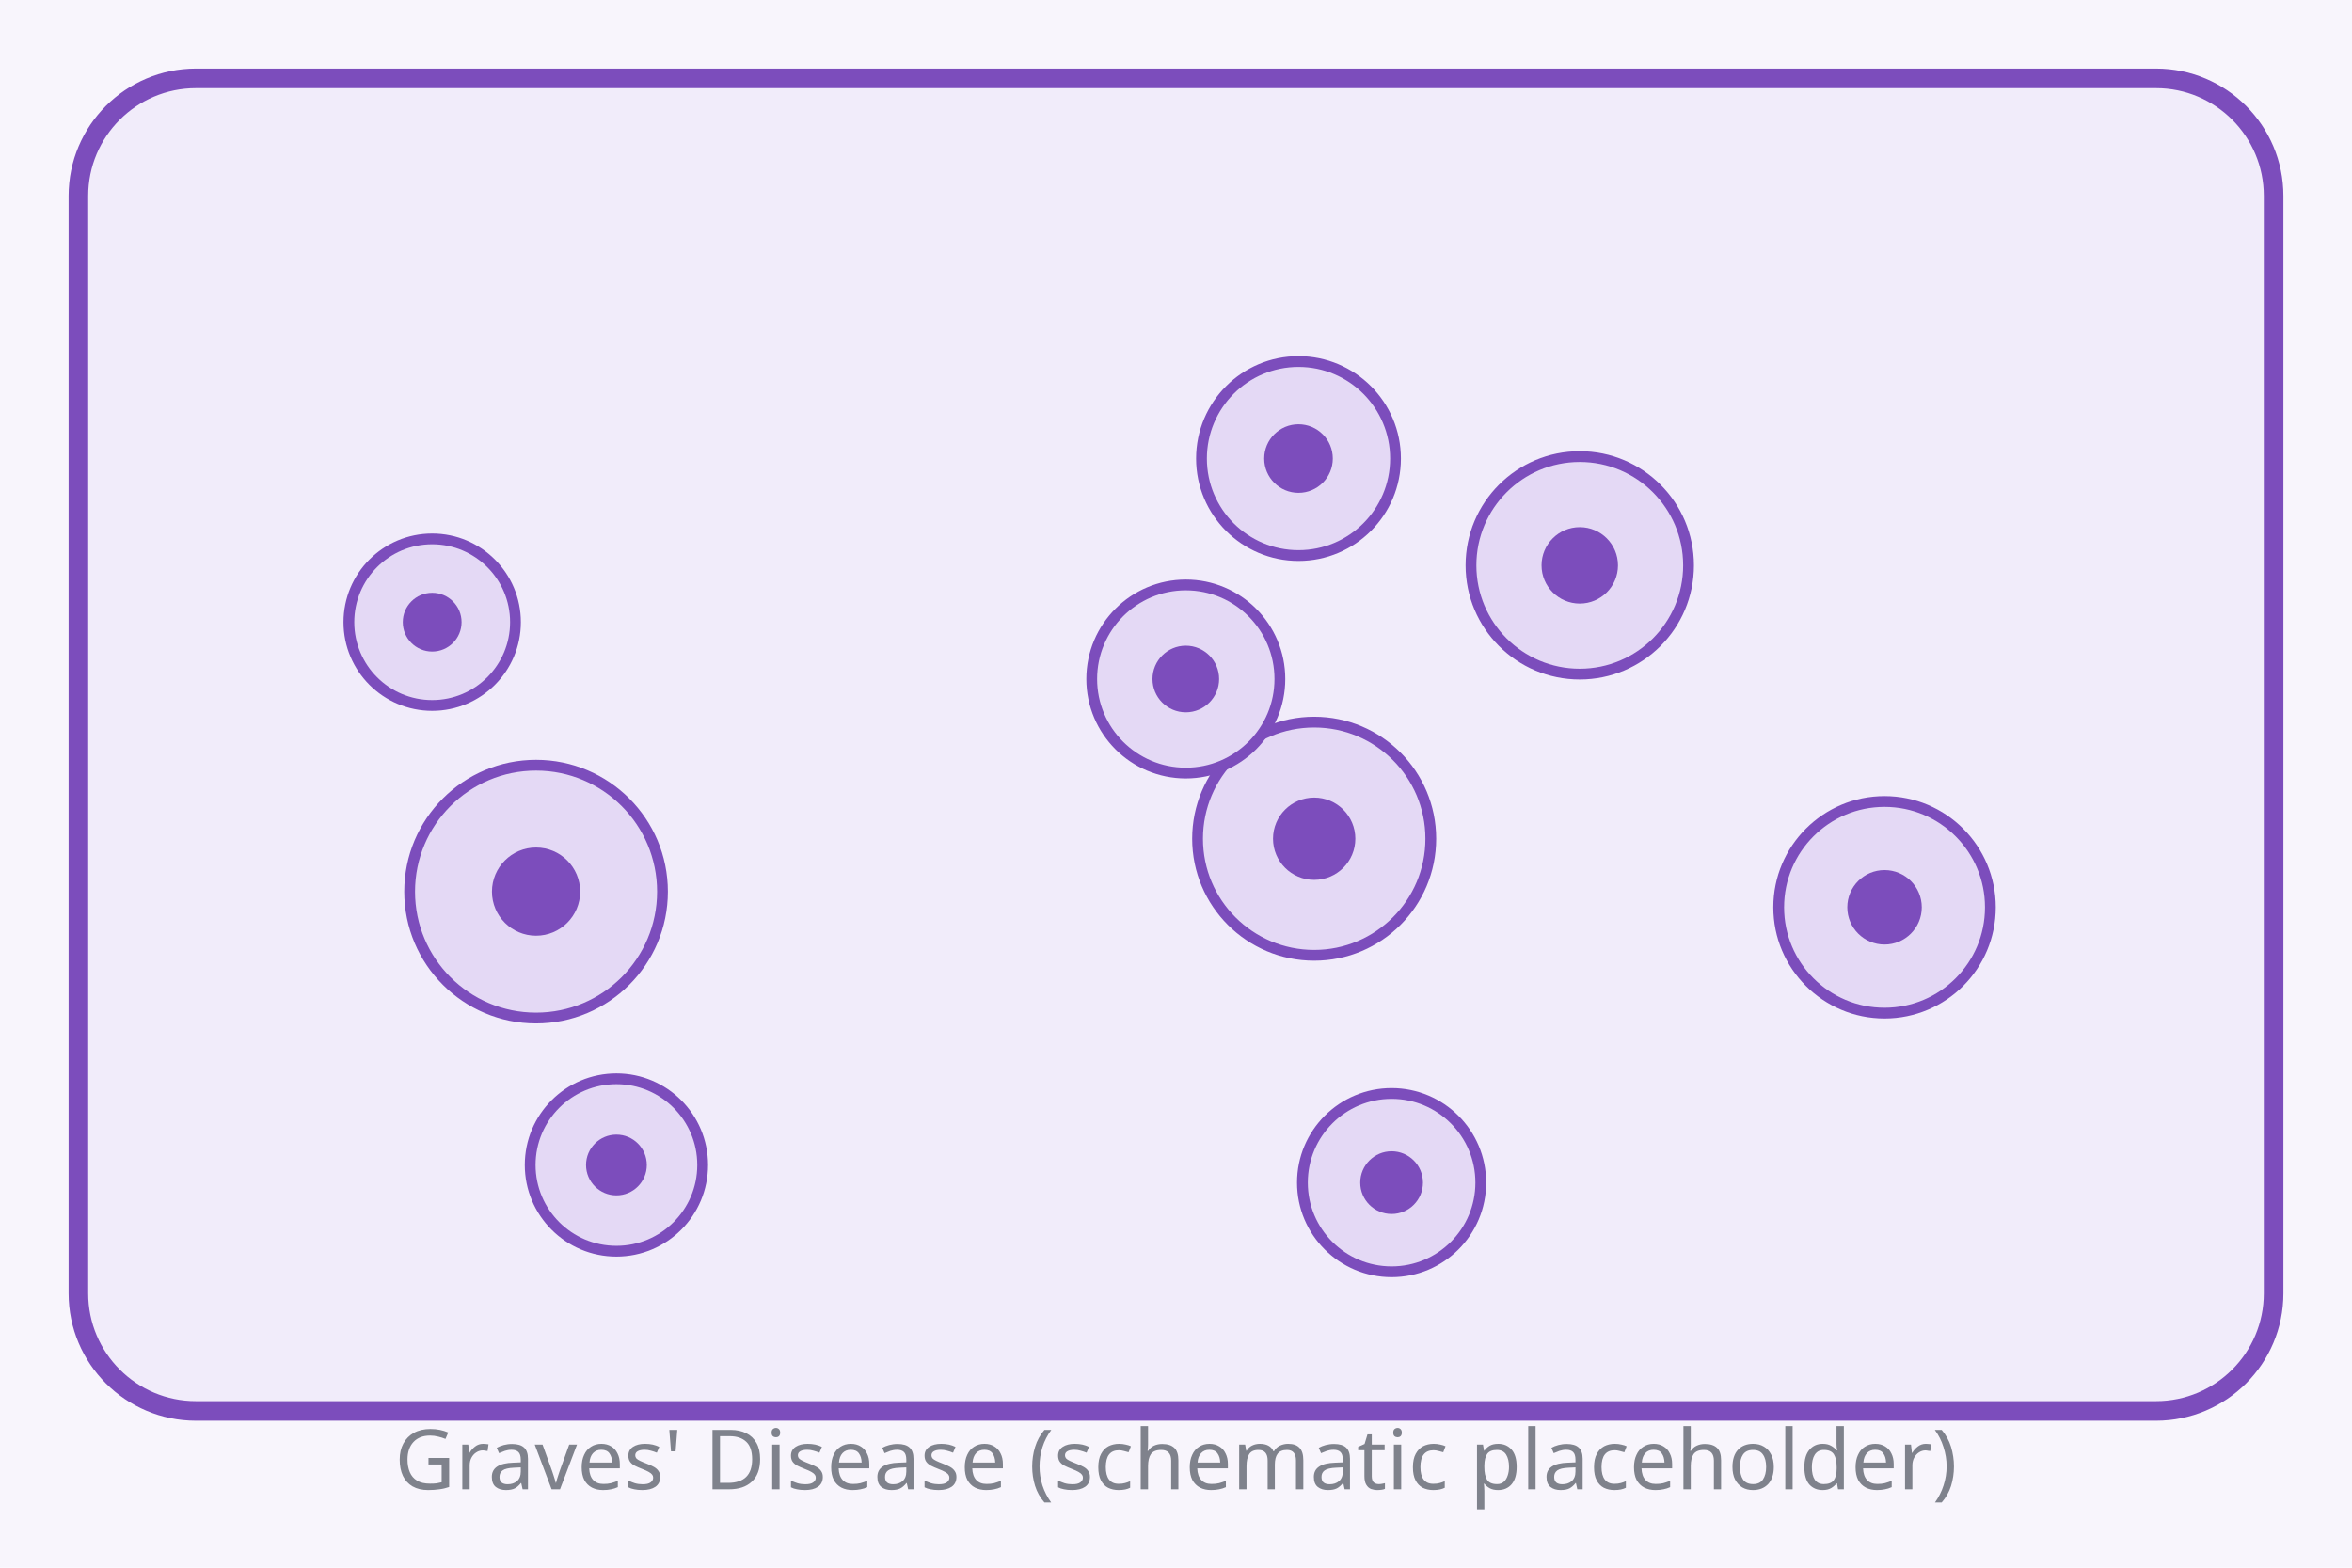
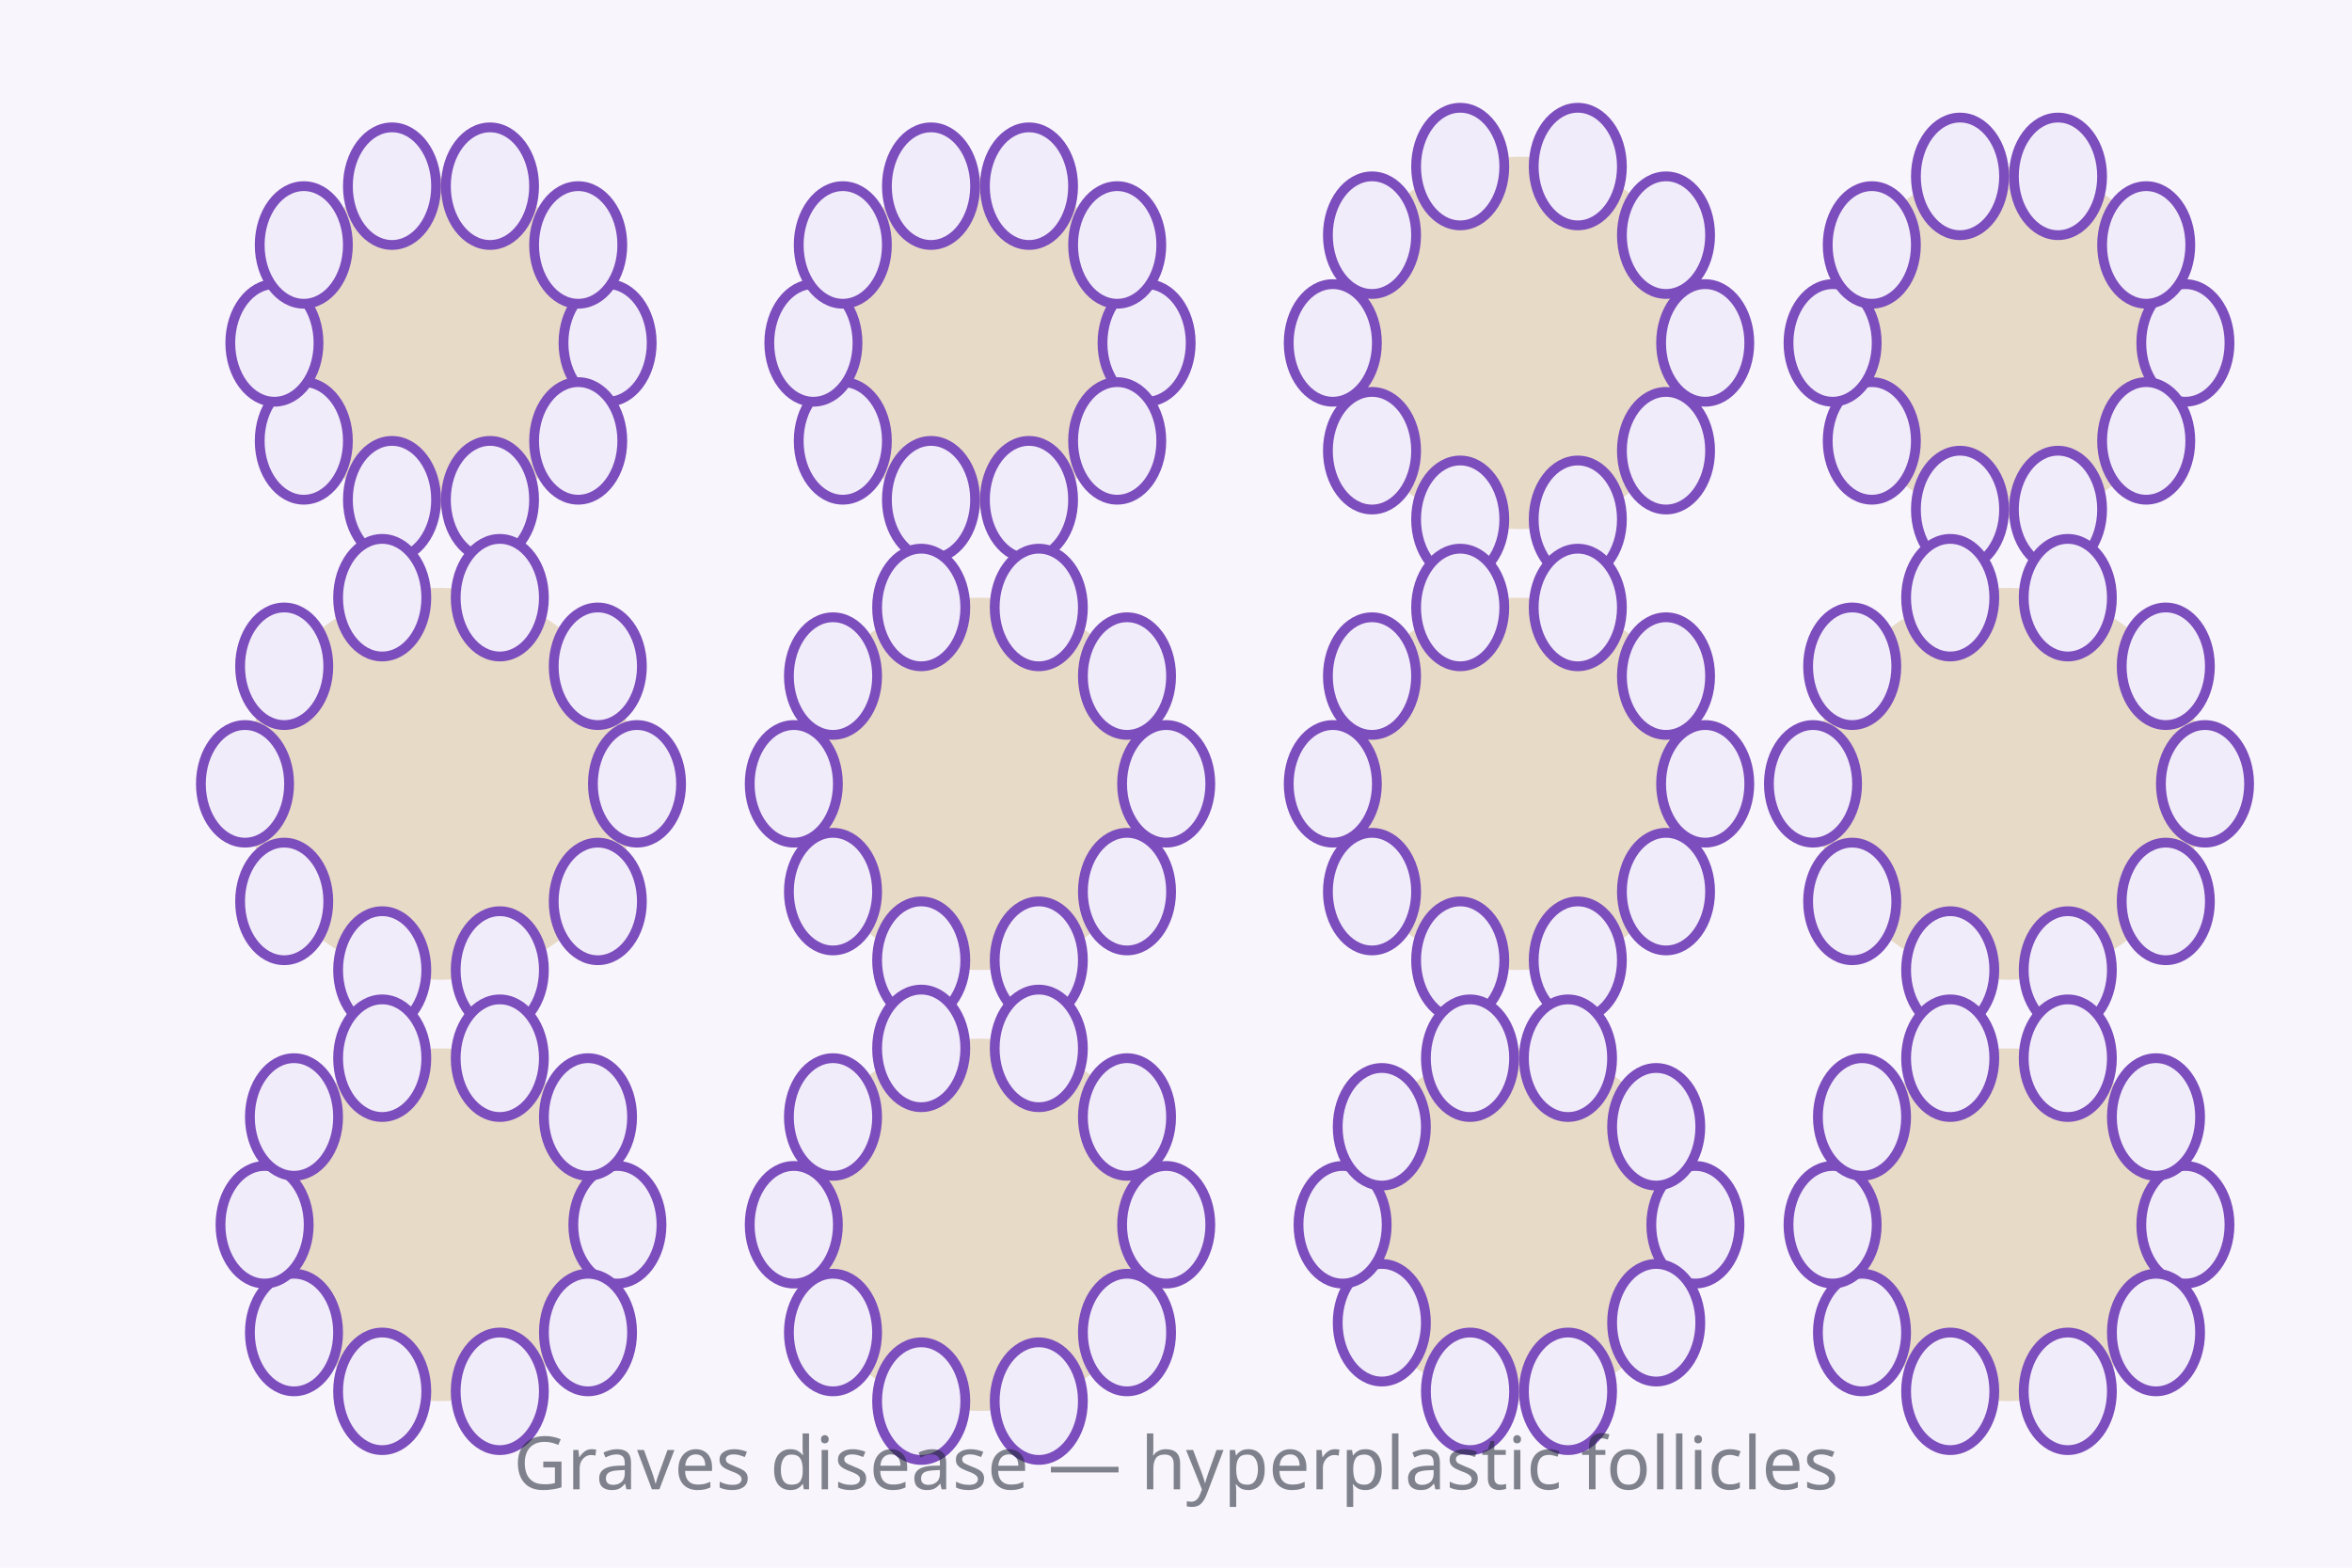
<svg xmlns="http://www.w3.org/2000/svg" viewBox="0 0 240 160" width="240" height="160">
  <rect width="240" height="160" fill="#f8f5fc" />
-   <rect x="8" y="8" width="224" height="136" rx="12" fill="#F1ECFA" stroke="#7C4DBC" stroke-width="2" />
-   <circle cx="132.5" cy="46.8" r="9.9" fill="#E4D9F5" stroke="#7C4DBC" stroke-width="1.1" />
-   <circle cx="132.5" cy="46.8" r="3.5" fill="#7C4DBC" />
-   <circle cx="44.1" cy="63.5" r="8.5" fill="#E4D9F5" stroke="#7C4DBC" stroke-width="1.1" />
-   <circle cx="44.1" cy="63.5" r="3.0" fill="#7C4DBC" />
-   <circle cx="134.1" cy="85.6" r="11.9" fill="#E4D9F5" stroke="#7C4DBC" stroke-width="1.1" />
-   <circle cx="134.1" cy="85.6" r="4.2" fill="#7C4DBC" />
-   <circle cx="142.0" cy="120.7" r="9.1" fill="#E4D9F5" stroke="#7C4DBC" stroke-width="1.1" />
-   <circle cx="142.0" cy="120.7" r="3.2" fill="#7C4DBC" />
-   <circle cx="54.7" cy="91.0" r="12.9" fill="#E4D9F5" stroke="#7C4DBC" stroke-width="1.1" />
-   <circle cx="54.7" cy="91.0" r="4.5" fill="#7C4DBC" />
-   <circle cx="161.2" cy="57.7" r="11.1" fill="#E4D9F5" stroke="#7C4DBC" stroke-width="1.1" />
-   <circle cx="161.2" cy="57.7" r="3.9" fill="#7C4DBC" />
-   <circle cx="192.3" cy="92.6" r="10.8" fill="#E4D9F5" stroke="#7C4DBC" stroke-width="1.1" />
-   <circle cx="192.3" cy="92.6" r="3.8" fill="#7C4DBC" />
-   <circle cx="121.0" cy="69.3" r="9.6" fill="#E4D9F5" stroke="#7C4DBC" stroke-width="1.1" />
-   <circle cx="121.0" cy="69.3" r="3.4" fill="#7C4DBC" />
-   <circle cx="62.9" cy="118.9" r="8.8" fill="#E4D9F5" stroke="#7C4DBC" stroke-width="1.1" />
-   <circle cx="62.9" cy="118.9" r="3.1" fill="#7C4DBC" />
-   <text x="120.0" y="152" font-family="sans-serif" font-size="8.5" fill="#1b2430" text-anchor="middle" opacity="0.55">Graves' Disease (schematic placeholder)</text>
+   <circle cx="45" cy="35" r="17" fill="#D9C49A" opacity="0.55" />
+   <ellipse cx="62" cy="35" rx="4.5" ry="6" fill="#F1ECFA" stroke="#7C4DBC" stroke-width="1" />
+   <ellipse cx="59" cy="45" rx="4.5" ry="6" fill="#F1ECFA" stroke="#7C4DBC" stroke-width="1" />
+   <ellipse cx="50" cy="51" rx="4.5" ry="6" fill="#F1ECFA" stroke="#7C4DBC" stroke-width="1" />
+   <ellipse cx="40" cy="51" rx="4.5" ry="6" fill="#F1ECFA" stroke="#7C4DBC" stroke-width="1" />
+   <ellipse cx="31" cy="45" rx="4.5" ry="6" fill="#F1ECFA" stroke="#7C4DBC" stroke-width="1" />
+   <ellipse cx="28" cy="35" rx="4.5" ry="6" fill="#F1ECFA" stroke="#7C4DBC" stroke-width="1" />
+   <ellipse cx="31" cy="25" rx="4.5" ry="6" fill="#F1ECFA" stroke="#7C4DBC" stroke-width="1" />
+   <ellipse cx="40" cy="19" rx="4.5" ry="6" fill="#F1ECFA" stroke="#7C4DBC" stroke-width="1" />
+   <ellipse cx="50" cy="19" rx="4.5" ry="6" fill="#F1ECFA" stroke="#7C4DBC" stroke-width="1" />
+   <ellipse cx="59" cy="25" rx="4.5" ry="6" fill="#F1ECFA" stroke="#7C4DBC" stroke-width="1" />
+   <circle cx="45" cy="80" r="20" fill="#D9C49A" opacity="0.55" />
+   <ellipse cx="65" cy="80" rx="4.5" ry="6" fill="#F1ECFA" stroke="#7C4DBC" stroke-width="1" />
+   <ellipse cx="61" cy="92" rx="4.5" ry="6" fill="#F1ECFA" stroke="#7C4DBC" stroke-width="1" />
+   <ellipse cx="51" cy="99" rx="4.5" ry="6" fill="#F1ECFA" stroke="#7C4DBC" stroke-width="1" />
+   <ellipse cx="39" cy="99" rx="4.5" ry="6" fill="#F1ECFA" stroke="#7C4DBC" stroke-width="1" />
+   <ellipse cx="29" cy="92" rx="4.5" ry="6" fill="#F1ECFA" stroke="#7C4DBC" stroke-width="1" />
+   <ellipse cx="25" cy="80" rx="4.5" ry="6" fill="#F1ECFA" stroke="#7C4DBC" stroke-width="1" />
+   <ellipse cx="29" cy="68" rx="4.5" ry="6" fill="#F1ECFA" stroke="#7C4DBC" stroke-width="1" />
+   <ellipse cx="39" cy="61" rx="4.5" ry="6" fill="#F1ECFA" stroke="#7C4DBC" stroke-width="1" />
+   <ellipse cx="51" cy="61" rx="4.5" ry="6" fill="#F1ECFA" stroke="#7C4DBC" stroke-width="1" />
+   <ellipse cx="61" cy="68" rx="4.5" ry="6" fill="#F1ECFA" stroke="#7C4DBC" stroke-width="1" />
+   <circle cx="45" cy="125" r="18" fill="#D9C49A" opacity="0.55" />
+   <ellipse cx="63" cy="125" rx="4.5" ry="6" fill="#F1ECFA" stroke="#7C4DBC" stroke-width="1" />
+   <ellipse cx="60" cy="136" rx="4.5" ry="6" fill="#F1ECFA" stroke="#7C4DBC" stroke-width="1" />
+   <ellipse cx="51" cy="142" rx="4.5" ry="6" fill="#F1ECFA" stroke="#7C4DBC" stroke-width="1" />
+   <ellipse cx="39" cy="142" rx="4.5" ry="6" fill="#F1ECFA" stroke="#7C4DBC" stroke-width="1" />
+   <ellipse cx="30" cy="136" rx="4.5" ry="6" fill="#F1ECFA" stroke="#7C4DBC" stroke-width="1" />
+   <ellipse cx="27" cy="125" rx="4.5" ry="6" fill="#F1ECFA" stroke="#7C4DBC" stroke-width="1" />
+   <ellipse cx="30" cy="114" rx="4.5" ry="6" fill="#F1ECFA" stroke="#7C4DBC" stroke-width="1" />
+   <ellipse cx="39" cy="108" rx="4.5" ry="6" fill="#F1ECFA" stroke="#7C4DBC" stroke-width="1" />
+   <ellipse cx="51" cy="108" rx="4.5" ry="6" fill="#F1ECFA" stroke="#7C4DBC" stroke-width="1" />
+   <ellipse cx="60" cy="114" rx="4.5" ry="6" fill="#F1ECFA" stroke="#7C4DBC" stroke-width="1" />
+   <circle cx="100" cy="35" r="17" fill="#D9C49A" opacity="0.55" />
+   <ellipse cx="117" cy="35" rx="4.5" ry="6" fill="#F1ECFA" stroke="#7C4DBC" stroke-width="1" />
+   <ellipse cx="114" cy="45" rx="4.5" ry="6" fill="#F1ECFA" stroke="#7C4DBC" stroke-width="1" />
+   <ellipse cx="105" cy="51" rx="4.5" ry="6" fill="#F1ECFA" stroke="#7C4DBC" stroke-width="1" />
+   <ellipse cx="95" cy="51" rx="4.5" ry="6" fill="#F1ECFA" stroke="#7C4DBC" stroke-width="1" />
+   <ellipse cx="86" cy="45" rx="4.5" ry="6" fill="#F1ECFA" stroke="#7C4DBC" stroke-width="1" />
+   <ellipse cx="83" cy="35" rx="4.5" ry="6" fill="#F1ECFA" stroke="#7C4DBC" stroke-width="1" />
+   <ellipse cx="86" cy="25" rx="4.5" ry="6" fill="#F1ECFA" stroke="#7C4DBC" stroke-width="1" />
+   <ellipse cx="95" cy="19" rx="4.5" ry="6" fill="#F1ECFA" stroke="#7C4DBC" stroke-width="1" />
+   <ellipse cx="105" cy="19" rx="4.5" ry="6" fill="#F1ECFA" stroke="#7C4DBC" stroke-width="1" />
+   <ellipse cx="114" cy="25" rx="4.5" ry="6" fill="#F1ECFA" stroke="#7C4DBC" stroke-width="1" />
+   <circle cx="100" cy="80" r="19" fill="#D9C49A" opacity="0.55" />
+   <ellipse cx="119" cy="80" rx="4.5" ry="6" fill="#F1ECFA" stroke="#7C4DBC" stroke-width="1" />
+   <ellipse cx="115" cy="91" rx="4.5" ry="6" fill="#F1ECFA" stroke="#7C4DBC" stroke-width="1" />
+   <ellipse cx="106" cy="98" rx="4.5" ry="6" fill="#F1ECFA" stroke="#7C4DBC" stroke-width="1" />
+   <ellipse cx="94" cy="98" rx="4.5" ry="6" fill="#F1ECFA" stroke="#7C4DBC" stroke-width="1" />
+   <ellipse cx="85" cy="91" rx="4.5" ry="6" fill="#F1ECFA" stroke="#7C4DBC" stroke-width="1" />
+   <ellipse cx="81" cy="80" rx="4.5" ry="6" fill="#F1ECFA" stroke="#7C4DBC" stroke-width="1" />
+   <ellipse cx="85" cy="69" rx="4.5" ry="6" fill="#F1ECFA" stroke="#7C4DBC" stroke-width="1" />
+   <ellipse cx="94" cy="62" rx="4.5" ry="6" fill="#F1ECFA" stroke="#7C4DBC" stroke-width="1" />
+   <ellipse cx="106" cy="62" rx="4.5" ry="6" fill="#F1ECFA" stroke="#7C4DBC" stroke-width="1" />
+   <ellipse cx="115" cy="69" rx="4.5" ry="6" fill="#F1ECFA" stroke="#7C4DBC" stroke-width="1" />
+   <circle cx="100" cy="125" r="19" fill="#D9C49A" opacity="0.55" />
+   <ellipse cx="119" cy="125" rx="4.5" ry="6" fill="#F1ECFA" stroke="#7C4DBC" stroke-width="1" />
+   <ellipse cx="115" cy="136" rx="4.5" ry="6" fill="#F1ECFA" stroke="#7C4DBC" stroke-width="1" />
+   <ellipse cx="106" cy="143" rx="4.5" ry="6" fill="#F1ECFA" stroke="#7C4DBC" stroke-width="1" />
+   <ellipse cx="94" cy="143" rx="4.5" ry="6" fill="#F1ECFA" stroke="#7C4DBC" stroke-width="1" />
+   <ellipse cx="85" cy="136" rx="4.5" ry="6" fill="#F1ECFA" stroke="#7C4DBC" stroke-width="1" />
+   <ellipse cx="81" cy="125" rx="4.5" ry="6" fill="#F1ECFA" stroke="#7C4DBC" stroke-width="1" />
+   <ellipse cx="85" cy="114" rx="4.5" ry="6" fill="#F1ECFA" stroke="#7C4DBC" stroke-width="1" />
+   <ellipse cx="94" cy="107" rx="4.5" ry="6" fill="#F1ECFA" stroke="#7C4DBC" stroke-width="1" />
+   <ellipse cx="106" cy="107" rx="4.5" ry="6" fill="#F1ECFA" stroke="#7C4DBC" stroke-width="1" />
+   <ellipse cx="115" cy="114" rx="4.5" ry="6" fill="#F1ECFA" stroke="#7C4DBC" stroke-width="1" />
+   <circle cx="155" cy="35" r="19" fill="#D9C49A" opacity="0.55" />
+   <ellipse cx="174" cy="35" rx="4.5" ry="6" fill="#F1ECFA" stroke="#7C4DBC" stroke-width="1" />
+   <ellipse cx="170" cy="46" rx="4.5" ry="6" fill="#F1ECFA" stroke="#7C4DBC" stroke-width="1" />
+   <ellipse cx="161" cy="53" rx="4.5" ry="6" fill="#F1ECFA" stroke="#7C4DBC" stroke-width="1" />
+   <ellipse cx="149" cy="53" rx="4.5" ry="6" fill="#F1ECFA" stroke="#7C4DBC" stroke-width="1" />
+   <ellipse cx="140" cy="46" rx="4.5" ry="6" fill="#F1ECFA" stroke="#7C4DBC" stroke-width="1" />
+   <ellipse cx="136" cy="35" rx="4.5" ry="6" fill="#F1ECFA" stroke="#7C4DBC" stroke-width="1" />
+   <ellipse cx="140" cy="24" rx="4.5" ry="6" fill="#F1ECFA" stroke="#7C4DBC" stroke-width="1" />
+   <ellipse cx="149" cy="17" rx="4.5" ry="6" fill="#F1ECFA" stroke="#7C4DBC" stroke-width="1" />
+   <ellipse cx="161" cy="17" rx="4.5" ry="6" fill="#F1ECFA" stroke="#7C4DBC" stroke-width="1" />
+   <ellipse cx="170" cy="24" rx="4.5" ry="6" fill="#F1ECFA" stroke="#7C4DBC" stroke-width="1" />
+   <circle cx="155" cy="80" r="19" fill="#D9C49A" opacity="0.55" />
+   <ellipse cx="174" cy="80" rx="4.5" ry="6" fill="#F1ECFA" stroke="#7C4DBC" stroke-width="1" />
+   <ellipse cx="170" cy="91" rx="4.5" ry="6" fill="#F1ECFA" stroke="#7C4DBC" stroke-width="1" />
+   <ellipse cx="161" cy="98" rx="4.5" ry="6" fill="#F1ECFA" stroke="#7C4DBC" stroke-width="1" />
+   <ellipse cx="149" cy="98" rx="4.5" ry="6" fill="#F1ECFA" stroke="#7C4DBC" stroke-width="1" />
+   <ellipse cx="140" cy="91" rx="4.5" ry="6" fill="#F1ECFA" stroke="#7C4DBC" stroke-width="1" />
+   <ellipse cx="136" cy="80" rx="4.5" ry="6" fill="#F1ECFA" stroke="#7C4DBC" stroke-width="1" />
+   <ellipse cx="140" cy="69" rx="4.5" ry="6" fill="#F1ECFA" stroke="#7C4DBC" stroke-width="1" />
+   <ellipse cx="149" cy="62" rx="4.5" ry="6" fill="#F1ECFA" stroke="#7C4DBC" stroke-width="1" />
+   <ellipse cx="161" cy="62" rx="4.5" ry="6" fill="#F1ECFA" stroke="#7C4DBC" stroke-width="1" />
+   <ellipse cx="170" cy="69" rx="4.5" ry="6" fill="#F1ECFA" stroke="#7C4DBC" stroke-width="1" />
+   <circle cx="155" cy="125" r="18" fill="#D9C49A" opacity="0.55" />
+   <ellipse cx="173" cy="125" rx="4.5" ry="6" fill="#F1ECFA" stroke="#7C4DBC" stroke-width="1" />
+   <ellipse cx="169" cy="135" rx="4.5" ry="6" fill="#F1ECFA" stroke="#7C4DBC" stroke-width="1" />
+   <ellipse cx="160" cy="142" rx="4.5" ry="6" fill="#F1ECFA" stroke="#7C4DBC" stroke-width="1" />
+   <ellipse cx="150" cy="142" rx="4.5" ry="6" fill="#F1ECFA" stroke="#7C4DBC" stroke-width="1" />
+   <ellipse cx="141" cy="135" rx="4.5" ry="6" fill="#F1ECFA" stroke="#7C4DBC" stroke-width="1" />
+   <ellipse cx="137" cy="125" rx="4.5" ry="6" fill="#F1ECFA" stroke="#7C4DBC" stroke-width="1" />
+   <ellipse cx="141" cy="115" rx="4.5" ry="6" fill="#F1ECFA" stroke="#7C4DBC" stroke-width="1" />
+   <ellipse cx="150" cy="108" rx="4.5" ry="6" fill="#F1ECFA" stroke="#7C4DBC" stroke-width="1" />
+   <ellipse cx="160" cy="108" rx="4.5" ry="6" fill="#F1ECFA" stroke="#7C4DBC" stroke-width="1" />
+   <ellipse cx="169" cy="115" rx="4.5" ry="6" fill="#F1ECFA" stroke="#7C4DBC" stroke-width="1" />
+   <circle cx="205" cy="35" r="18" fill="#D9C49A" opacity="0.55" />
+   <ellipse cx="223" cy="35" rx="4.5" ry="6" fill="#F1ECFA" stroke="#7C4DBC" stroke-width="1" />
+   <ellipse cx="219" cy="45" rx="4.5" ry="6" fill="#F1ECFA" stroke="#7C4DBC" stroke-width="1" />
+   <ellipse cx="210" cy="52" rx="4.5" ry="6" fill="#F1ECFA" stroke="#7C4DBC" stroke-width="1" />
+   <ellipse cx="200" cy="52" rx="4.5" ry="6" fill="#F1ECFA" stroke="#7C4DBC" stroke-width="1" />
+   <ellipse cx="191" cy="45" rx="4.5" ry="6" fill="#F1ECFA" stroke="#7C4DBC" stroke-width="1" />
+   <ellipse cx="187" cy="35" rx="4.5" ry="6" fill="#F1ECFA" stroke="#7C4DBC" stroke-width="1" />
+   <ellipse cx="191" cy="25" rx="4.5" ry="6" fill="#F1ECFA" stroke="#7C4DBC" stroke-width="1" />
+   <ellipse cx="200" cy="18" rx="4.5" ry="6" fill="#F1ECFA" stroke="#7C4DBC" stroke-width="1" />
+   <ellipse cx="210" cy="18" rx="4.5" ry="6" fill="#F1ECFA" stroke="#7C4DBC" stroke-width="1" />
+   <ellipse cx="219" cy="25" rx="4.5" ry="6" fill="#F1ECFA" stroke="#7C4DBC" stroke-width="1" />
+   <circle cx="205" cy="80" r="20" fill="#D9C49A" opacity="0.55" />
+   <ellipse cx="225" cy="80" rx="4.5" ry="6" fill="#F1ECFA" stroke="#7C4DBC" stroke-width="1" />
+   <ellipse cx="221" cy="92" rx="4.5" ry="6" fill="#F1ECFA" stroke="#7C4DBC" stroke-width="1" />
+   <ellipse cx="211" cy="99" rx="4.5" ry="6" fill="#F1ECFA" stroke="#7C4DBC" stroke-width="1" />
+   <ellipse cx="199" cy="99" rx="4.5" ry="6" fill="#F1ECFA" stroke="#7C4DBC" stroke-width="1" />
+   <ellipse cx="189" cy="92" rx="4.5" ry="6" fill="#F1ECFA" stroke="#7C4DBC" stroke-width="1" />
+   <ellipse cx="185" cy="80" rx="4.5" ry="6" fill="#F1ECFA" stroke="#7C4DBC" stroke-width="1" />
+   <ellipse cx="189" cy="68" rx="4.5" ry="6" fill="#F1ECFA" stroke="#7C4DBC" stroke-width="1" />
+   <ellipse cx="199" cy="61" rx="4.5" ry="6" fill="#F1ECFA" stroke="#7C4DBC" stroke-width="1" />
+   <ellipse cx="211" cy="61" rx="4.5" ry="6" fill="#F1ECFA" stroke="#7C4DBC" stroke-width="1" />
+   <ellipse cx="221" cy="68" rx="4.5" ry="6" fill="#F1ECFA" stroke="#7C4DBC" stroke-width="1" />
+   <circle cx="205" cy="125" r="18" fill="#D9C49A" opacity="0.55" />
+   <ellipse cx="223" cy="125" rx="4.5" ry="6" fill="#F1ECFA" stroke="#7C4DBC" stroke-width="1" />
+   <ellipse cx="220" cy="136" rx="4.5" ry="6" fill="#F1ECFA" stroke="#7C4DBC" stroke-width="1" />
+   <ellipse cx="211" cy="142" rx="4.5" ry="6" fill="#F1ECFA" stroke="#7C4DBC" stroke-width="1" />
+   <ellipse cx="199" cy="142" rx="4.5" ry="6" fill="#F1ECFA" stroke="#7C4DBC" stroke-width="1" />
+   <ellipse cx="190" cy="136" rx="4.5" ry="6" fill="#F1ECFA" stroke="#7C4DBC" stroke-width="1" />
+   <ellipse cx="187" cy="125" rx="4.5" ry="6" fill="#F1ECFA" stroke="#7C4DBC" stroke-width="1" />
+   <ellipse cx="190" cy="114" rx="4.5" ry="6" fill="#F1ECFA" stroke="#7C4DBC" stroke-width="1" />
+   <ellipse cx="199" cy="108" rx="4.5" ry="6" fill="#F1ECFA" stroke="#7C4DBC" stroke-width="1" />
+   <ellipse cx="211" cy="108" rx="4.5" ry="6" fill="#F1ECFA" stroke="#7C4DBC" stroke-width="1" />
+   <ellipse cx="220" cy="114" rx="4.5" ry="6" fill="#F1ECFA" stroke="#7C4DBC" stroke-width="1" />
+   <text x="120.0" y="152" font-family="sans-serif" font-size="7.5" fill="#1b2430" text-anchor="middle" opacity="0.55">Graves disease — hyperplastic follicles</text>
</svg>
